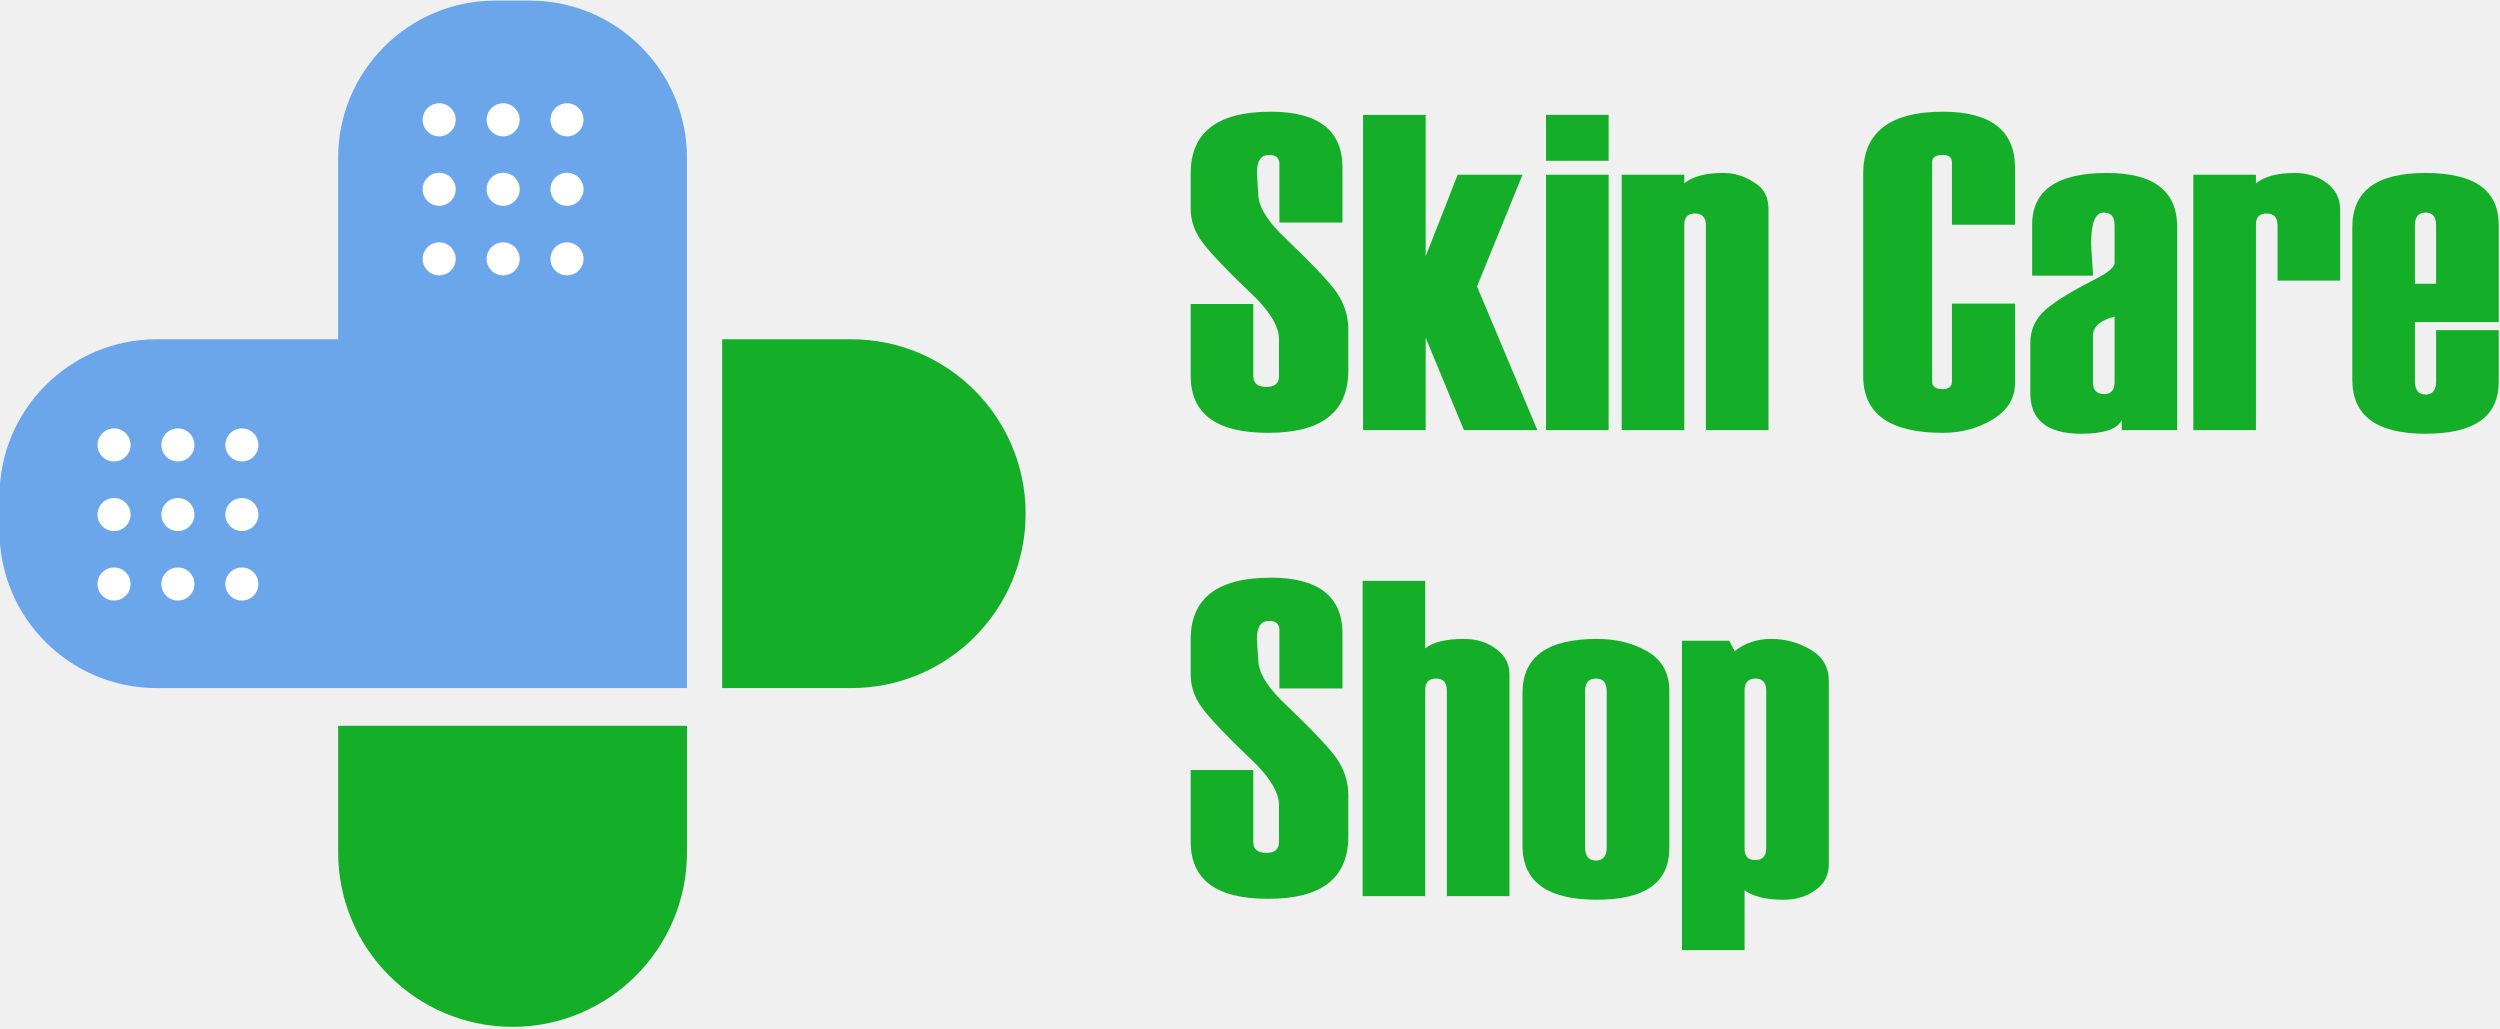
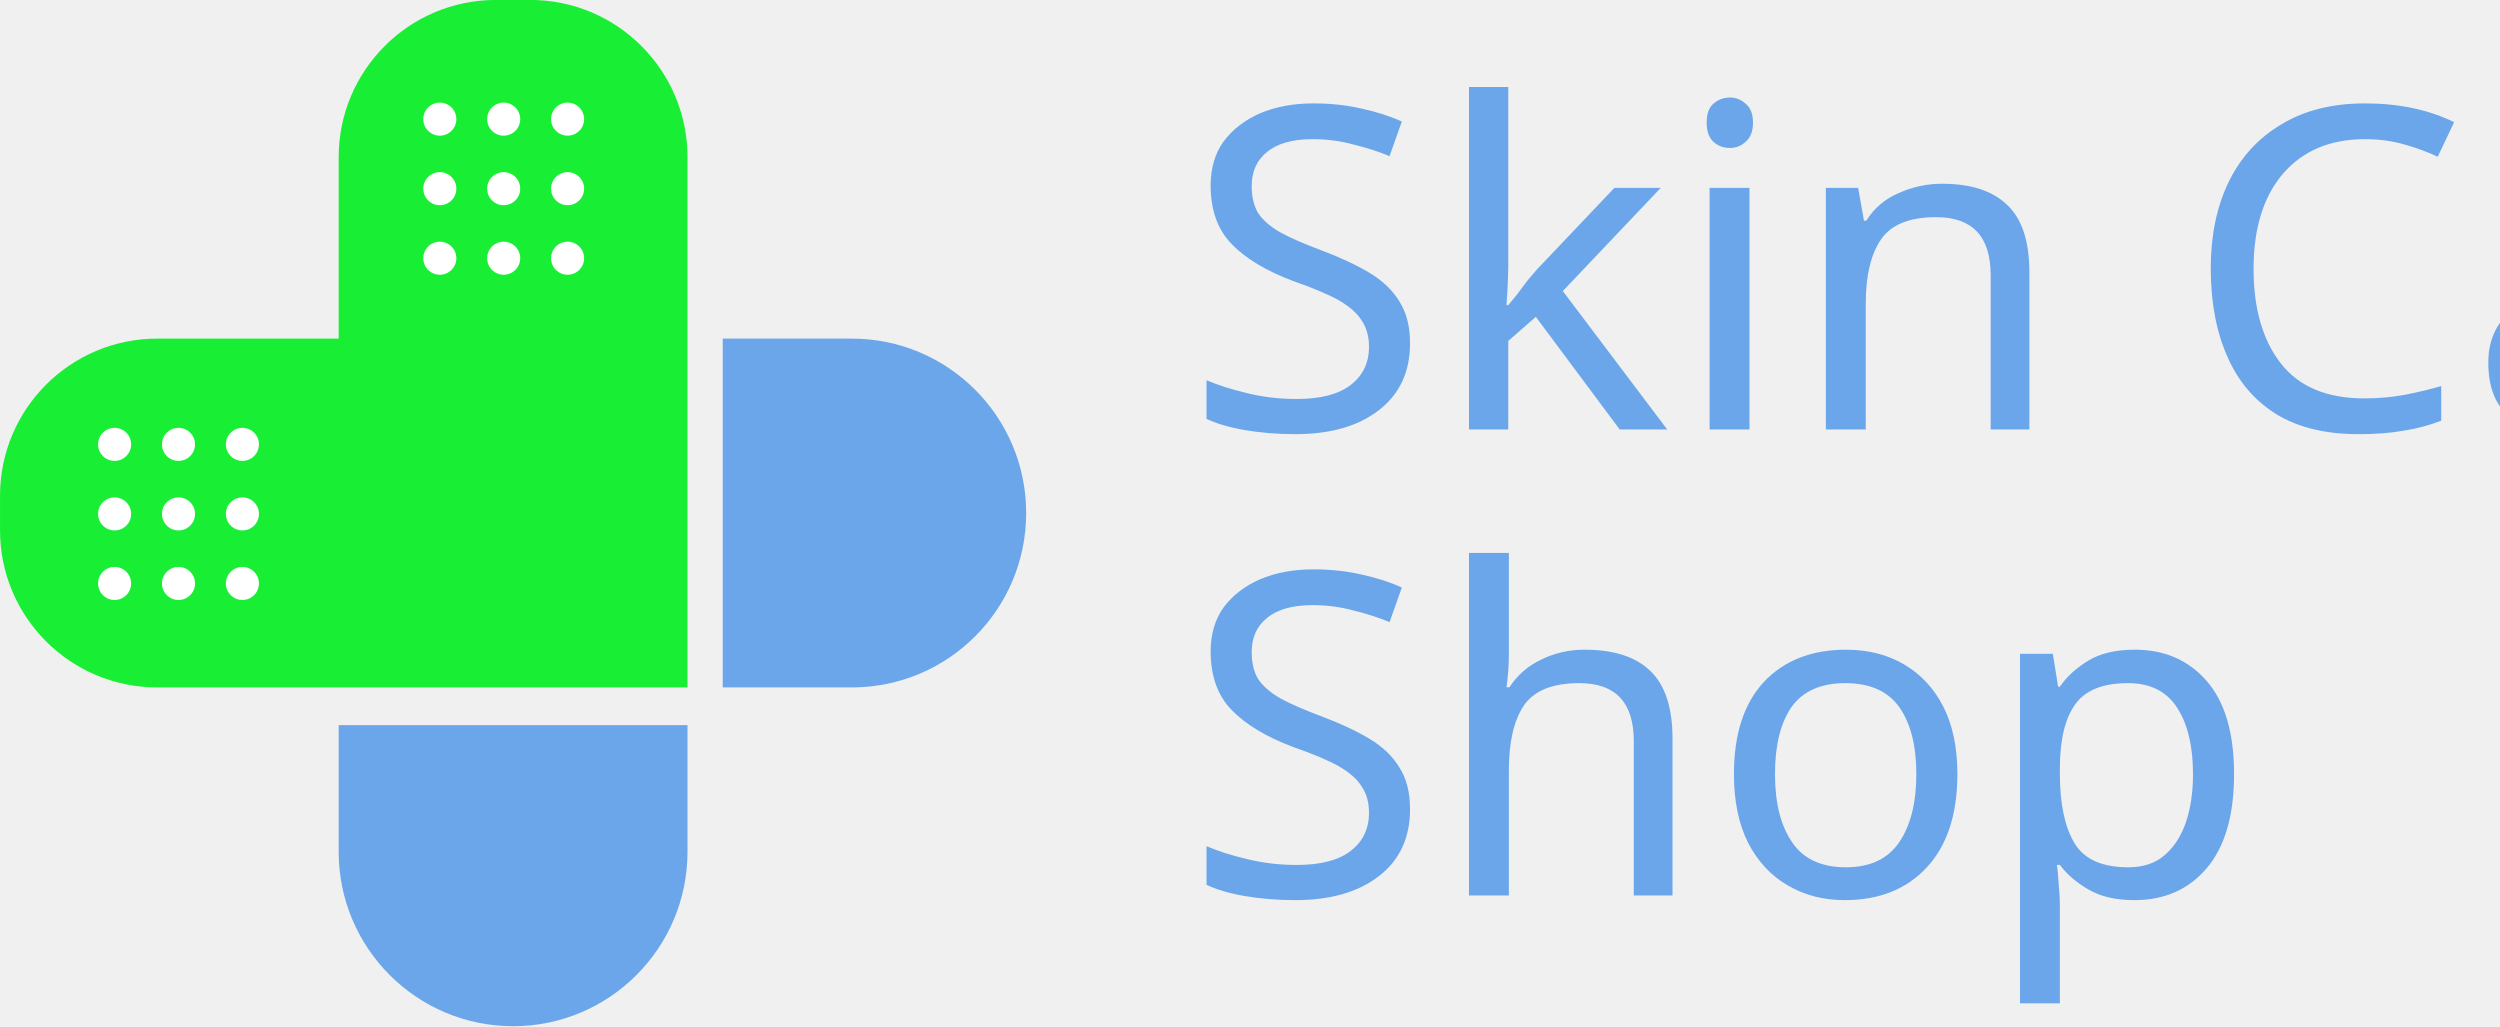
- <svg xmlns="http://www.w3.org/2000/svg" width="100%" height="100%" viewBox="0 0 316 130" version="1.1" xml:space="preserve" style="fill-rule:evenodd;clip-rule:evenodd;stroke-linejoin:round;stroke-miterlimit:2;">
-   <g transform="matrix(1,0,0,1,-18507.3,-4650.89)">
-     <g transform="matrix(2.86383,0,0,1,21716.6,-16339.7)">
-       <g transform="matrix(0.47693,0,0,1.36585,-701.256,19681.8)">
-         <g transform="matrix(3.47349,0,0,3.47349,-2617.68,-1810.03)">
-           <g transform="matrix(12,0,0,12,531.983,808.426)">
-             <path d="M0.017,-0.28L0.156,-0.28L0.156,-0.12C0.156,-0.104 0.166,-0.096 0.185,-0.096C0.204,-0.096 0.213,-0.104 0.213,-0.12L0.213,-0.203C0.213,-0.228 0.196,-0.258 0.163,-0.292C0.097,-0.355 0.056,-0.398 0.041,-0.42C0.025,-0.442 0.017,-0.466 0.017,-0.492L0.017,-0.57C0.017,-0.661 0.076,-0.707 0.195,-0.707C0.301,-0.707 0.354,-0.665 0.354,-0.583L0.354,-0.461L0.214,-0.461L0.214,-0.59C0.214,-0.604 0.207,-0.611 0.191,-0.611C0.173,-0.611 0.164,-0.598 0.164,-0.571L0.167,-0.525C0.167,-0.499 0.184,-0.469 0.218,-0.435C0.283,-0.373 0.324,-0.33 0.341,-0.306C0.358,-0.281 0.367,-0.254 0.367,-0.223L0.367,-0.133C0.367,-0.04 0.308,0.006 0.189,0.006C0.074,0.006 0.017,-0.036 0.017,-0.121L0.017,-0.28Z" style="fill:rgb(20,174,40);fill-rule:nonzero;" />
-           </g>
-           <g transform="matrix(12,0,0,12,536.576,808.426)">
-             <path d="M0.404,0L0.241,0L0.156,-0.205L0.156,0L0.017,0L0.017,-0.7L0.156,-0.7L0.156,-0.386L0.227,-0.567L0.371,-0.567L0.27,-0.319L0.404,0Z" style="fill:rgb(20,174,40);fill-rule:nonzero;" />
-           </g>
-           <g transform="matrix(12,0,0,12,541.498,808.426)">
-             <path d="M0.152,-0.598L0.013,-0.598L0.013,-0.7L0.152,-0.7L0.152,-0.598ZM0.152,0L0.013,0L0.013,-0.567L0.152,-0.567L0.152,0Z" style="fill:rgb(20,174,40);fill-rule:nonzero;" />
-           </g>
-           <g transform="matrix(12,0,0,12,543.49,808.426)">
-             <path d="M0.341,0L0.202,0L0.202,-0.455C0.202,-0.472 0.194,-0.481 0.178,-0.481C0.162,-0.481 0.154,-0.473 0.154,-0.456L0.154,0L0.015,0L0.015,-0.567L0.154,-0.567L0.154,-0.548C0.172,-0.563 0.201,-0.571 0.24,-0.571C0.265,-0.571 0.288,-0.564 0.309,-0.55C0.331,-0.537 0.341,-0.517 0.341,-0.49L0.341,0Z" style="fill:rgb(20,174,40);fill-rule:nonzero;" />
-           </g>
-           <g transform="matrix(12,0,0,12,549.901,808.426)">
-             <path d="M0.354,-0.456L0.214,-0.456L0.214,-0.594C0.214,-0.606 0.207,-0.611 0.193,-0.611C0.178,-0.611 0.17,-0.606 0.17,-0.594L0.17,-0.108C0.17,-0.097 0.178,-0.091 0.193,-0.091C0.207,-0.091 0.214,-0.097 0.214,-0.108L0.214,-0.281L0.354,-0.281L0.354,-0.104C0.354,-0.07 0.337,-0.044 0.305,-0.024C0.272,-0.004 0.235,0.006 0.194,0.006C0.076,0.006 0.017,-0.036 0.017,-0.12L0.017,-0.57C0.017,-0.661 0.076,-0.707 0.194,-0.707C0.3,-0.707 0.354,-0.665 0.354,-0.583L0.354,-0.456Z" style="fill:rgb(20,174,40);fill-rule:nonzero;" />
-           </g>
-           <g transform="matrix(12,0,0,12,554.342,808.426)">
-             <path d="M0.344,0L0.221,0L0.221,-0.022C0.21,-0.002 0.181,0.008 0.131,0.008C0.056,0.008 0.018,-0.022 0.018,-0.081L0.018,-0.195C0.018,-0.22 0.027,-0.242 0.045,-0.261C0.064,-0.28 0.101,-0.304 0.156,-0.332C0.188,-0.348 0.205,-0.361 0.205,-0.371L0.205,-0.455C0.205,-0.474 0.197,-0.483 0.181,-0.483C0.162,-0.483 0.153,-0.46 0.153,-0.415C0.153,-0.407 0.154,-0.395 0.155,-0.379C0.156,-0.363 0.157,-0.351 0.157,-0.343L0.022,-0.343L0.022,-0.456C0.022,-0.533 0.078,-0.571 0.188,-0.571C0.292,-0.571 0.344,-0.531 0.344,-0.451L0.344,0ZM0.205,-0.106L0.205,-0.252C0.173,-0.244 0.157,-0.23 0.157,-0.209L0.157,-0.106C0.157,-0.089 0.165,-0.08 0.182,-0.08C0.197,-0.08 0.205,-0.089 0.205,-0.106Z" style="fill:rgb(20,174,40);fill-rule:nonzero;" />
-           </g>
-           <g transform="matrix(12,0,0,12,558.672,808.426)">
-             <path d="M0.345,-0.332L0.206,-0.332L0.206,-0.455C0.206,-0.472 0.198,-0.481 0.182,-0.481C0.166,-0.481 0.158,-0.473 0.158,-0.456L0.158,0L0.019,0L0.019,-0.567L0.158,-0.567L0.158,-0.548C0.177,-0.563 0.205,-0.571 0.244,-0.571C0.272,-0.571 0.296,-0.563 0.315,-0.549C0.335,-0.534 0.345,-0.514 0.345,-0.49L0.345,-0.332Z" style="fill:rgb(20,174,40);fill-rule:nonzero;" />
-           </g>
-           <g transform="matrix(12,0,0,12,562.944,808.426)">
-             <path d="M0.341,-0.24L0.155,-0.24L0.155,-0.108C0.155,-0.089 0.163,-0.079 0.179,-0.079C0.194,-0.079 0.202,-0.089 0.202,-0.108L0.202,-0.222L0.341,-0.222L0.341,-0.107C0.341,-0.03 0.287,0.008 0.178,0.008C0.07,0.008 0.016,-0.032 0.016,-0.112L0.016,-0.451C0.016,-0.531 0.07,-0.571 0.178,-0.571C0.287,-0.571 0.341,-0.533 0.341,-0.456L0.341,-0.24ZM0.202,-0.325L0.202,-0.455C0.202,-0.474 0.194,-0.483 0.179,-0.483C0.163,-0.483 0.155,-0.474 0.155,-0.455L0.155,-0.325L0.202,-0.325Z" style="fill:rgb(20,174,40);fill-rule:nonzero;" />
-           </g>
-           <g transform="matrix(12,0,0,12,531.983,820.841)">
-             <path d="M0.017,-0.28L0.156,-0.28L0.156,-0.12C0.156,-0.104 0.166,-0.096 0.185,-0.096C0.204,-0.096 0.213,-0.104 0.213,-0.12L0.213,-0.203C0.213,-0.228 0.196,-0.258 0.163,-0.292C0.097,-0.355 0.056,-0.398 0.041,-0.42C0.025,-0.442 0.017,-0.466 0.017,-0.492L0.017,-0.57C0.017,-0.661 0.076,-0.707 0.195,-0.707C0.301,-0.707 0.354,-0.665 0.354,-0.583L0.354,-0.461L0.214,-0.461L0.214,-0.59C0.214,-0.604 0.207,-0.611 0.191,-0.611C0.173,-0.611 0.164,-0.598 0.164,-0.571L0.167,-0.525C0.167,-0.499 0.184,-0.469 0.218,-0.435C0.283,-0.373 0.324,-0.33 0.341,-0.306C0.358,-0.281 0.367,-0.254 0.367,-0.223L0.367,-0.133C0.367,-0.04 0.308,0.006 0.189,0.006C0.074,0.006 0.017,-0.036 0.017,-0.121L0.017,-0.28Z" style="fill:rgb(20,174,40);fill-rule:nonzero;" />
-           </g>
-           <g transform="matrix(12,0,0,12,536.576,820.841)">
-             <path d="M0.342,0L0.203,0L0.203,-0.457C0.203,-0.474 0.195,-0.483 0.179,-0.483C0.163,-0.483 0.155,-0.475 0.155,-0.458L0.155,0L0.016,0L0.016,-0.7L0.155,-0.7L0.155,-0.55C0.172,-0.564 0.201,-0.571 0.241,-0.571C0.269,-0.571 0.292,-0.564 0.312,-0.549C0.332,-0.535 0.342,-0.516 0.342,-0.492L0.342,0Z" style="fill:rgb(20,174,40);fill-rule:nonzero;" />
-           </g>
-           <g transform="matrix(12,0,0,12,540.871,820.841)">
-             <path d="M0.013,-0.112L0.013,-0.451C0.013,-0.531 0.068,-0.571 0.178,-0.571C0.221,-0.571 0.258,-0.562 0.291,-0.543C0.323,-0.524 0.339,-0.495 0.339,-0.456L0.339,-0.107C0.339,-0.03 0.286,0.008 0.178,0.008C0.068,0.008 0.013,-0.032 0.013,-0.112ZM0.2,-0.108L0.2,-0.455C0.2,-0.474 0.192,-0.483 0.176,-0.483C0.16,-0.483 0.152,-0.474 0.152,-0.455L0.152,-0.108C0.152,-0.089 0.16,-0.079 0.176,-0.079C0.192,-0.079 0.2,-0.089 0.2,-0.108Z" style="fill:rgb(20,174,40);fill-rule:nonzero;" />
-           </g>
-           <g transform="matrix(12,0,0,12,545.096,820.841)">
-             <path d="M0.154,-0.013L0.154,0.12L0.015,0.12L0.015,-0.567L0.12,-0.567L0.132,-0.544C0.155,-0.562 0.182,-0.571 0.213,-0.571C0.245,-0.571 0.274,-0.563 0.301,-0.547C0.328,-0.531 0.341,-0.508 0.341,-0.478L0.341,-0.071C0.341,-0.047 0.332,-0.028 0.312,-0.014C0.292,0.001 0.269,0.008 0.24,0.008C0.202,0.008 0.173,0.001 0.154,-0.013ZM0.202,-0.106L0.202,-0.457C0.202,-0.474 0.194,-0.483 0.178,-0.483C0.162,-0.483 0.154,-0.474 0.154,-0.457L0.154,-0.105C0.154,-0.088 0.162,-0.08 0.178,-0.08C0.194,-0.08 0.202,-0.089 0.202,-0.106Z" style="fill:rgb(20,174,40);fill-rule:nonzero;" />
-           </g>
-         </g>
-         <g transform="matrix(1,0,0,1,-2982.16,-1709.91)">
-           <path d="M2134.13,2731.81C2134.13,2731.81 2117.34,2731.81 2117.34,2731.81C2109.3,2731.81 2102.79,2725.3 2102.79,2717.26C2102.79,2716.21 2102.79,2715.14 2102.79,2714.08C2102.79,2706.05 2109.3,2699.53 2117.34,2699.53L2134.13,2699.53L2134.13,2682.74C2134.13,2674.71 2140.64,2668.19 2148.68,2668.19C2149.74,2668.19 2150.8,2668.19 2151.86,2668.19C2159.9,2668.19 2166.41,2674.71 2166.41,2682.74L2166.41,2731.81C2166.41,2731.81 2134.13,2731.81 2134.13,2731.81Z" style="fill:rgb(107,166,234);" />
-         </g>
-         <g transform="matrix(1,0,0,1,-2982.16,-1709.91)">
-           <path d="M2166.41,2735.3L2166.41,2747.02C2166.41,2755.93 2159.18,2763.16 2150.27,2763.16L2150.27,2763.16C2141.36,2763.16 2134.13,2755.93 2134.13,2747.02L2134.13,2735.3L2166.41,2735.3ZM2181.61,2699.53C2190.53,2699.53 2197.75,2706.76 2197.75,2715.67L2197.75,2715.67C2197.75,2724.59 2190.53,2731.81 2181.61,2731.81L2169.67,2731.81L2169.67,2699.53L2181.61,2699.53Z" style="fill:rgb(20,174,40);" />
-         </g>
-         <g transform="matrix(1,0,0,1,-2981.07,-1709.91)">
-           <circle cx="2142.39" cy="2679.22" r="1.53" style="fill:white;" />
-         </g>
-         <g transform="matrix(1,0,0,1,-3011.16,-1679.82)">
-           <circle cx="2142.39" cy="2679.22" r="1.53" style="fill:white;" />
-         </g>
-         <g transform="matrix(1,0,0,1,-2981.07,-1703.48)">
-           <circle cx="2142.39" cy="2679.22" r="1.53" style="fill:white;" />
-         </g>
-         <g transform="matrix(1,0,0,1,-3011.16,-1673.38)">
-           <circle cx="2142.39" cy="2679.22" r="1.53" style="fill:white;" />
-         </g>
-         <g transform="matrix(1,0,0,1,-2981.07,-1697.04)">
-           <circle cx="2142.39" cy="2679.22" r="1.53" style="fill:white;" />
-         </g>
-         <g transform="matrix(1,0,0,1,-3011.16,-1666.95)">
-           <circle cx="2142.39" cy="2679.22" r="1.53" style="fill:white;" />
-         </g>
-         <g transform="matrix(1,0,0,1,-2975.15,-1709.91)">
-           <circle cx="2142.39" cy="2679.22" r="1.53" style="fill:white;" />
-         </g>
-         <g transform="matrix(1,0,0,1,-3005.25,-1679.82)">
-           <circle cx="2142.39" cy="2679.22" r="1.53" style="fill:white;" />
-         </g>
-         <g transform="matrix(1,0,0,1,-2975.15,-1703.48)">
-           <circle cx="2142.39" cy="2679.22" r="1.53" style="fill:white;" />
-         </g>
-         <g transform="matrix(1,0,0,1,-3005.25,-1673.38)">
-           <circle cx="2142.39" cy="2679.22" r="1.53" style="fill:white;" />
-         </g>
-         <g transform="matrix(1,0,0,1,-2975.15,-1697.04)">
-           <circle cx="2142.39" cy="2679.22" r="1.53" style="fill:white;" />
-         </g>
-         <g transform="matrix(1,0,0,1,-3005.25,-1666.95)">
-           <circle cx="2142.39" cy="2679.22" r="1.53" style="fill:white;" />
-         </g>
-         <g transform="matrix(1,0,0,1,-2969.24,-1709.91)">
-           <circle cx="2142.39" cy="2679.22" r="1.53" style="fill:white;" />
-         </g>
-         <g transform="matrix(1,0,0,1,-2999.33,-1679.82)">
-           <circle cx="2142.39" cy="2679.22" r="1.53" style="fill:white;" />
-         </g>
-         <g transform="matrix(1,0,0,1,-2969.24,-1703.48)">
-           <circle cx="2142.39" cy="2679.22" r="1.53" style="fill:white;" />
-         </g>
-         <g transform="matrix(1,0,0,1,-2999.33,-1673.38)">
-           <circle cx="2142.39" cy="2679.22" r="1.53" style="fill:white;" />
-         </g>
-         <g transform="matrix(1,0,0,1,-2969.24,-1697.04)">
-           <circle cx="2142.39" cy="2679.22" r="1.53" style="fill:white;" />
-         </g>
-         <g transform="matrix(1,0,0,1,-2999.33,-1666.95)">
-           <circle cx="2142.39" cy="2679.22" r="1.53" style="fill:white;" />
-         </g>
+ <svg xmlns="http://www.w3.org/2000/svg" width="100%" height="100%" viewBox="0 0 1685 692" version="1.1" xml:space="preserve" style="fill-rule:evenodd;clip-rule:evenodd;stroke-linejoin:round;stroke-miterlimit:2;">
+   <g transform="matrix(1,0,0,1,-5984.29,-5263.26)">
+     <g transform="matrix(2.66858,0,0,2.51992,10434.3,5935.35)">
+       <g transform="matrix(9.48022,0,0,10.0395,-6411.93,-8268.03)">
+         <text x="531.983px" y="808.426px" style="font-family:'Haettenschweiler', sans-serif;font-size:12px;fill:rgb(107,166,234);">Skin Care</text>
+         <text x="531.983px" y="820.841px" style="font-family:'Haettenschweiler', sans-serif;font-size:12px;fill:rgb(107,166,234);">Shop</text>
+       </g>
+     </g>
+     <g transform="matrix(2.66858,0,0,2.51992,10434.3,5935.35)">
+       <g transform="matrix(2.72931,0,0,2.89032,-7406.72,-7978.65)">
+         <path d="M2166.41,2731.81L2117.34,2731.81C2109.3,2731.81 2102.79,2725.3 2102.79,2717.26C2102.79,2716.21 2102.79,2715.14 2102.79,2714.08C2102.79,2706.05 2109.3,2699.53 2117.34,2699.53L2134.13,2699.53L2134.13,2682.74C2134.13,2674.71 2140.64,2668.19 2148.68,2668.19C2149.74,2668.19 2150.8,2668.19 2151.86,2668.19C2159.9,2668.19 2166.41,2674.71 2166.41,2682.74L2166.41,2731.81Z" style="fill:rgb(24,239,52);" />
+       </g>
+     </g>
+     <g transform="matrix(2.66858,0,0,2.51992,10434.3,5935.35)">
+       <g transform="matrix(2.72931,0,0,2.89032,-7406.72,-7978.65)">
+         <path d="M2166.41,2735.3L2166.41,2747.02C2166.41,2755.93 2159.18,2763.16 2150.27,2763.16L2150.27,2763.16C2141.36,2763.16 2134.13,2755.93 2134.13,2747.02L2134.13,2735.3L2166.41,2735.3ZM2181.61,2699.53C2190.53,2699.53 2197.75,2706.76 2197.75,2715.67L2197.75,2715.67C2197.75,2724.59 2190.53,2731.81 2181.61,2731.81L2169.67,2731.81L2169.67,2699.53L2181.61,2699.53Z" style="fill:rgb(107,166,234);" />
+       </g>
+     </g>
+     <g transform="matrix(2.66858,0,0,2.51992,10434.3,5935.35)">
+       <g transform="matrix(2.72931,0,0,2.89032,-7403.72,-7978.65)">
+         <circle cx="2142.39" cy="2679.22" r="1.53" style="fill:white;" />
+       </g>
+     </g>
+     <g transform="matrix(2.66858,0,0,2.51992,10434.3,5935.35)">
+       <g transform="matrix(2.72931,0,0,2.89032,-7485.86,-7891.66)">
+         <circle cx="2142.39" cy="2679.22" r="1.53" style="fill:white;" />
+       </g>
+     </g>
+     <g transform="matrix(2.66858,0,0,2.51992,10434.3,5935.35)">
+       <g transform="matrix(2.72931,0,0,2.89032,-7403.72,-7960.05)">
+         <circle cx="2142.39" cy="2679.22" r="1.53" style="fill:white;" />
+       </g>
+     </g>
+     <g transform="matrix(2.66858,0,0,2.51992,10434.3,5935.35)">
+       <g transform="matrix(2.72931,0,0,2.89032,-7485.86,-7873.06)">
+         <circle cx="2142.39" cy="2679.22" r="1.53" style="fill:white;" />
+       </g>
+     </g>
+     <g transform="matrix(2.66858,0,0,2.51992,10434.3,5935.35)">
+       <g transform="matrix(2.72931,0,0,2.89032,-7403.72,-7941.45)">
+         <circle cx="2142.39" cy="2679.22" r="1.53" style="fill:white;" />
+       </g>
+     </g>
+     <g transform="matrix(2.66858,0,0,2.51992,10434.3,5935.35)">
+       <g transform="matrix(2.72931,0,0,2.89032,-7485.86,-7854.46)">
+         <circle cx="2142.39" cy="2679.22" r="1.53" style="fill:white;" />
+       </g>
+     </g>
+     <g transform="matrix(2.66858,0,0,2.51992,10434.3,5935.35)">
+       <g transform="matrix(2.72931,0,0,2.89032,-7387.59,-7978.65)">
+         <circle cx="2142.39" cy="2679.22" r="1.53" style="fill:white;" />
+       </g>
+     </g>
+     <g transform="matrix(2.66858,0,0,2.51992,10434.3,5935.35)">
+       <g transform="matrix(2.72931,0,0,2.89032,-7469.72,-7891.66)">
+         <circle cx="2142.39" cy="2679.22" r="1.53" style="fill:white;" />
+       </g>
+     </g>
+     <g transform="matrix(2.66858,0,0,2.51992,10434.3,5935.35)">
+       <g transform="matrix(2.72931,0,0,2.89032,-7387.59,-7960.05)">
+         <circle cx="2142.39" cy="2679.22" r="1.53" style="fill:white;" />
+       </g>
+     </g>
+     <g transform="matrix(2.66858,0,0,2.51992,10434.3,5935.35)">
+       <g transform="matrix(2.72931,0,0,2.89032,-7469.72,-7873.06)">
+         <circle cx="2142.39" cy="2679.22" r="1.53" style="fill:white;" />
+       </g>
+     </g>
+     <g transform="matrix(2.66858,0,0,2.51992,10434.3,5935.35)">
+       <g transform="matrix(2.72931,0,0,2.89032,-7387.59,-7941.45)">
+         <circle cx="2142.39" cy="2679.22" r="1.53" style="fill:white;" />
+       </g>
+     </g>
+     <g transform="matrix(2.66858,0,0,2.51992,10434.3,5935.35)">
+       <g transform="matrix(2.72931,0,0,2.89032,-7469.72,-7854.46)">
+         <circle cx="2142.39" cy="2679.22" r="1.53" style="fill:white;" />
+       </g>
+     </g>
+     <g transform="matrix(2.66858,0,0,2.51992,10434.3,5935.35)">
+       <g transform="matrix(2.72931,0,0,2.89032,-7371.45,-7978.65)">
+         <circle cx="2142.39" cy="2679.22" r="1.53" style="fill:white;" />
+       </g>
+     </g>
+     <g transform="matrix(2.66858,0,0,2.51992,10434.3,5935.35)">
+       <g transform="matrix(2.72931,0,0,2.89032,-7453.58,-7891.66)">
+         <circle cx="2142.39" cy="2679.22" r="1.53" style="fill:white;" />
+       </g>
+     </g>
+     <g transform="matrix(2.66858,0,0,2.51992,10434.3,5935.35)">
+       <g transform="matrix(2.72931,0,0,2.89032,-7371.45,-7960.05)">
+         <circle cx="2142.39" cy="2679.22" r="1.53" style="fill:white;" />
+       </g>
+     </g>
+     <g transform="matrix(2.66858,0,0,2.51992,10434.3,5935.35)">
+       <g transform="matrix(2.72931,0,0,2.89032,-7453.58,-7873.06)">
+         <circle cx="2142.39" cy="2679.22" r="1.53" style="fill:white;" />
+       </g>
+     </g>
+     <g transform="matrix(2.66858,0,0,2.51992,10434.3,5935.35)">
+       <g transform="matrix(2.72931,0,0,2.89032,-7371.45,-7941.45)">
+         <circle cx="2142.39" cy="2679.22" r="1.53" style="fill:white;" />
+       </g>
+     </g>
+     <g transform="matrix(2.66858,0,0,2.51992,10434.3,5935.35)">
+       <g transform="matrix(2.72931,0,0,2.89032,-7453.58,-7854.46)">
+         <circle cx="2142.39" cy="2679.22" r="1.53" style="fill:white;" />
      </g>
    </g>
  </g>
</svg>
